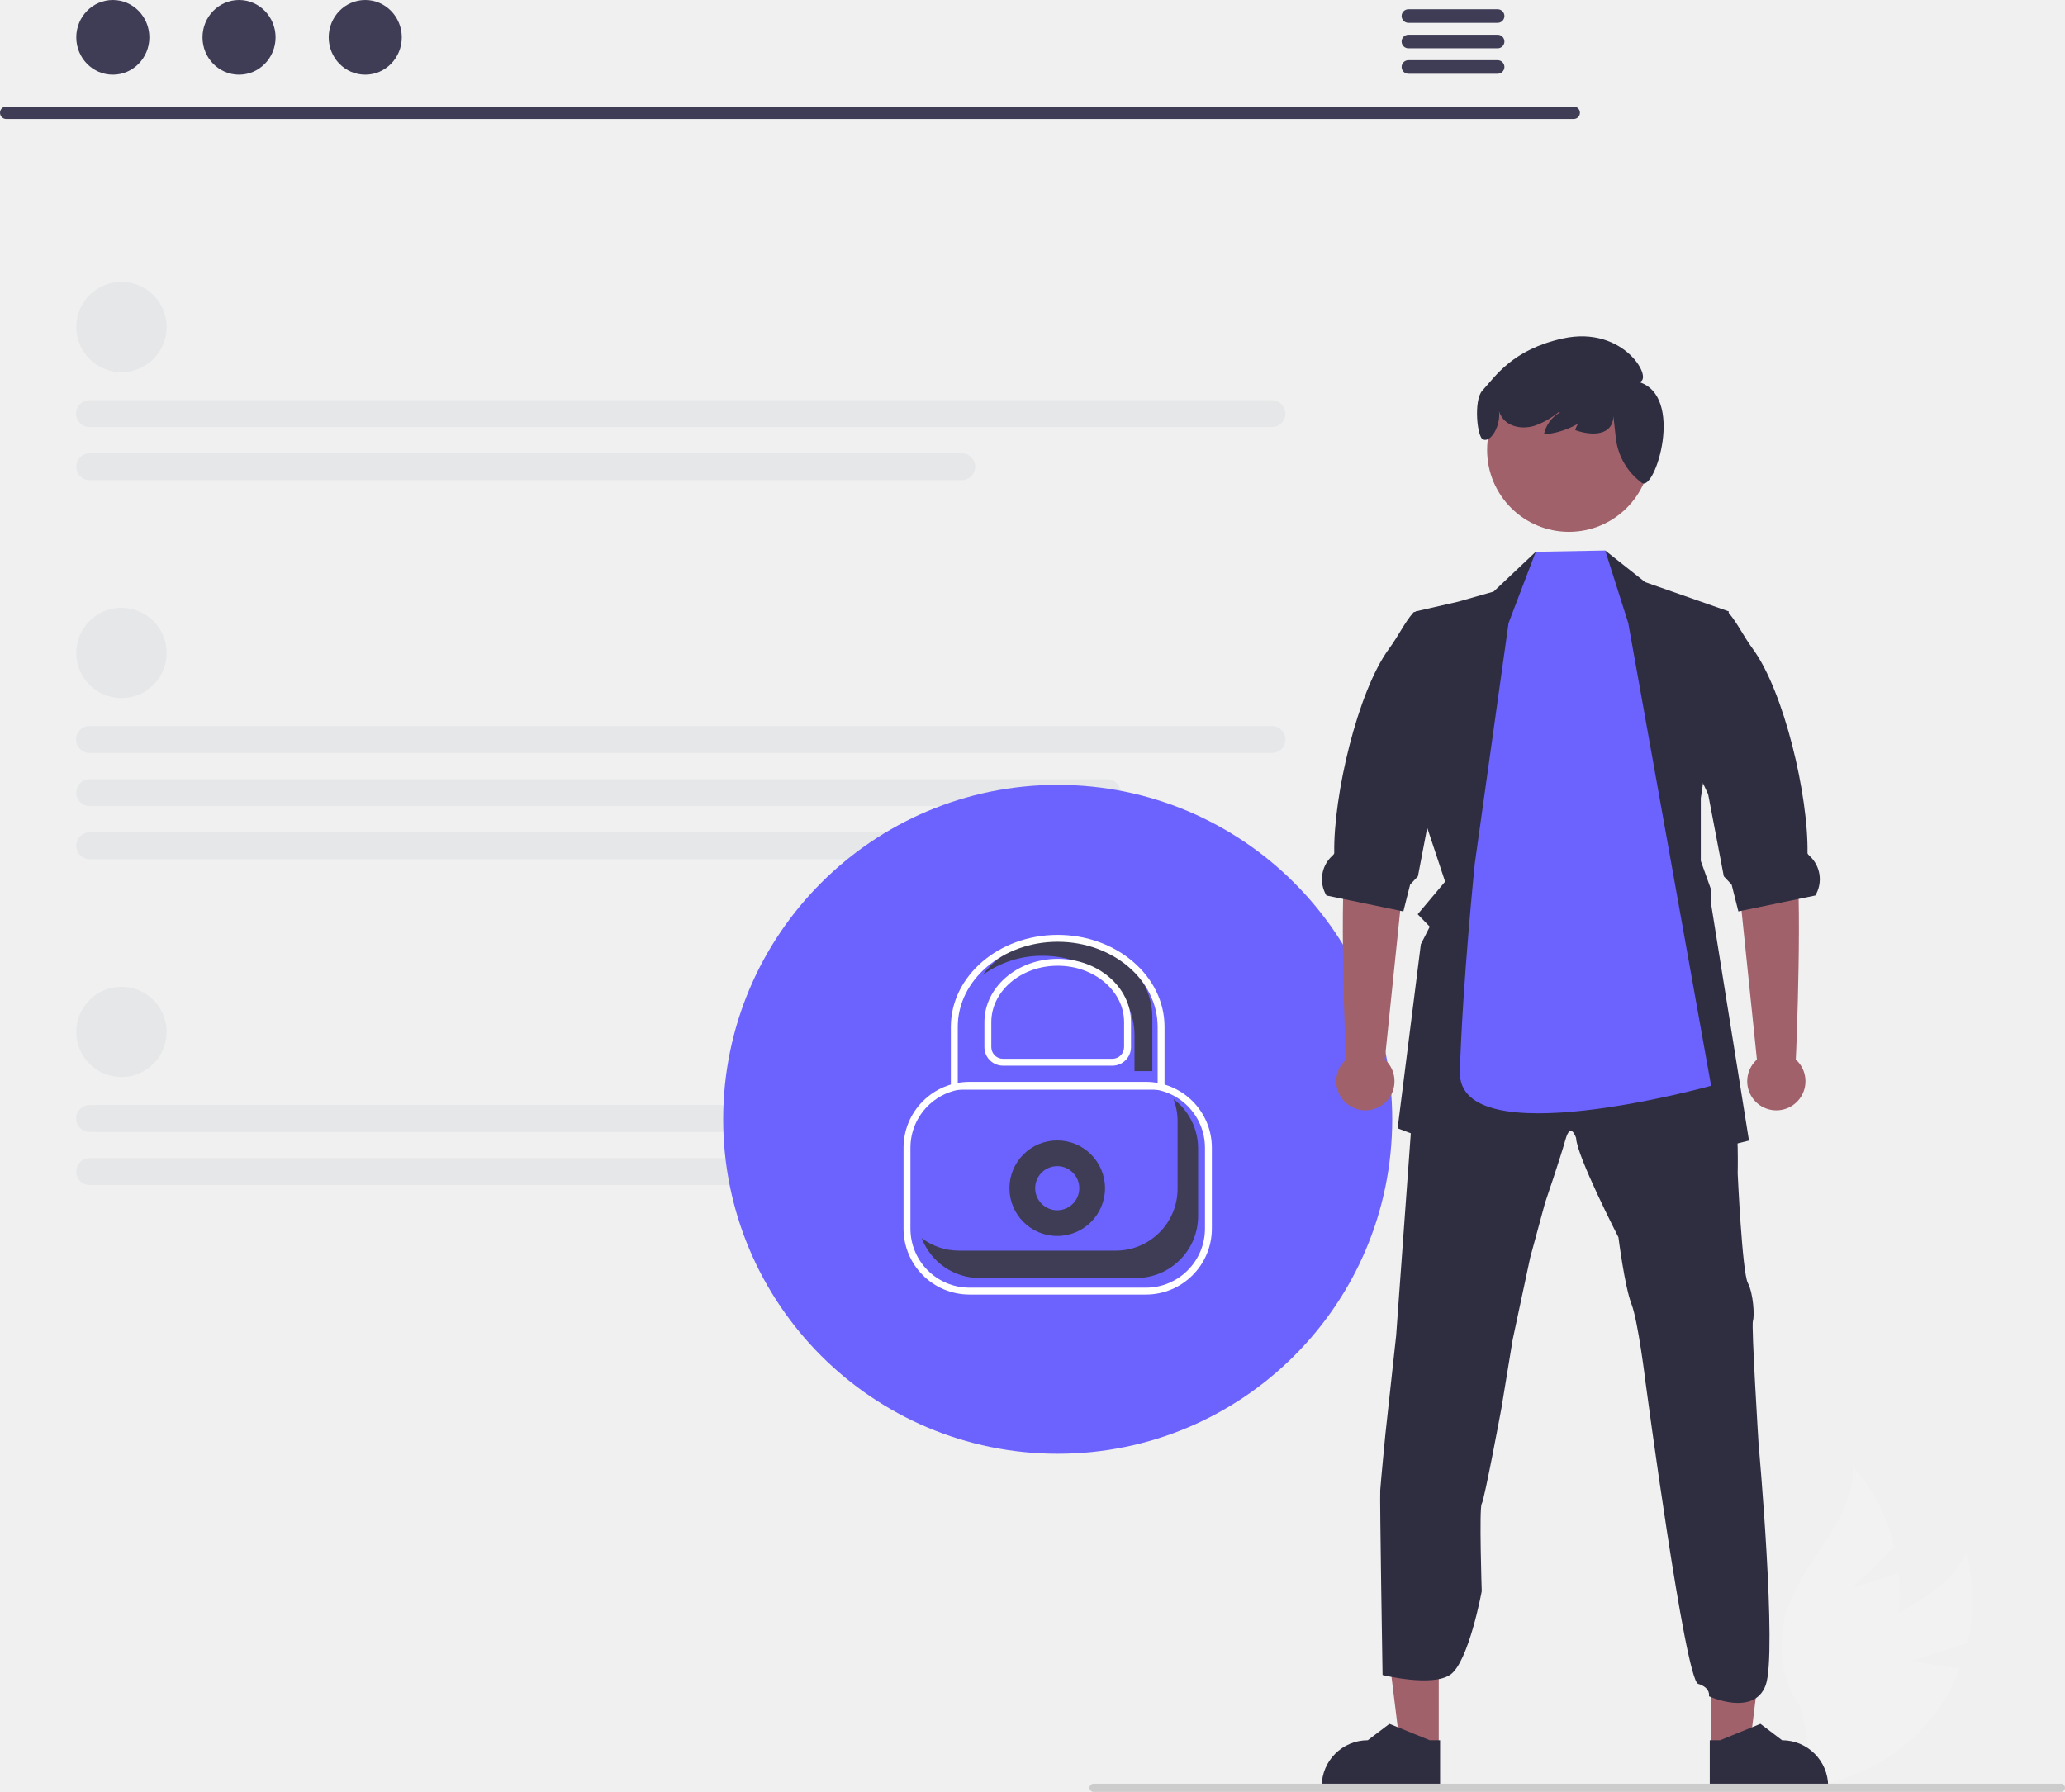
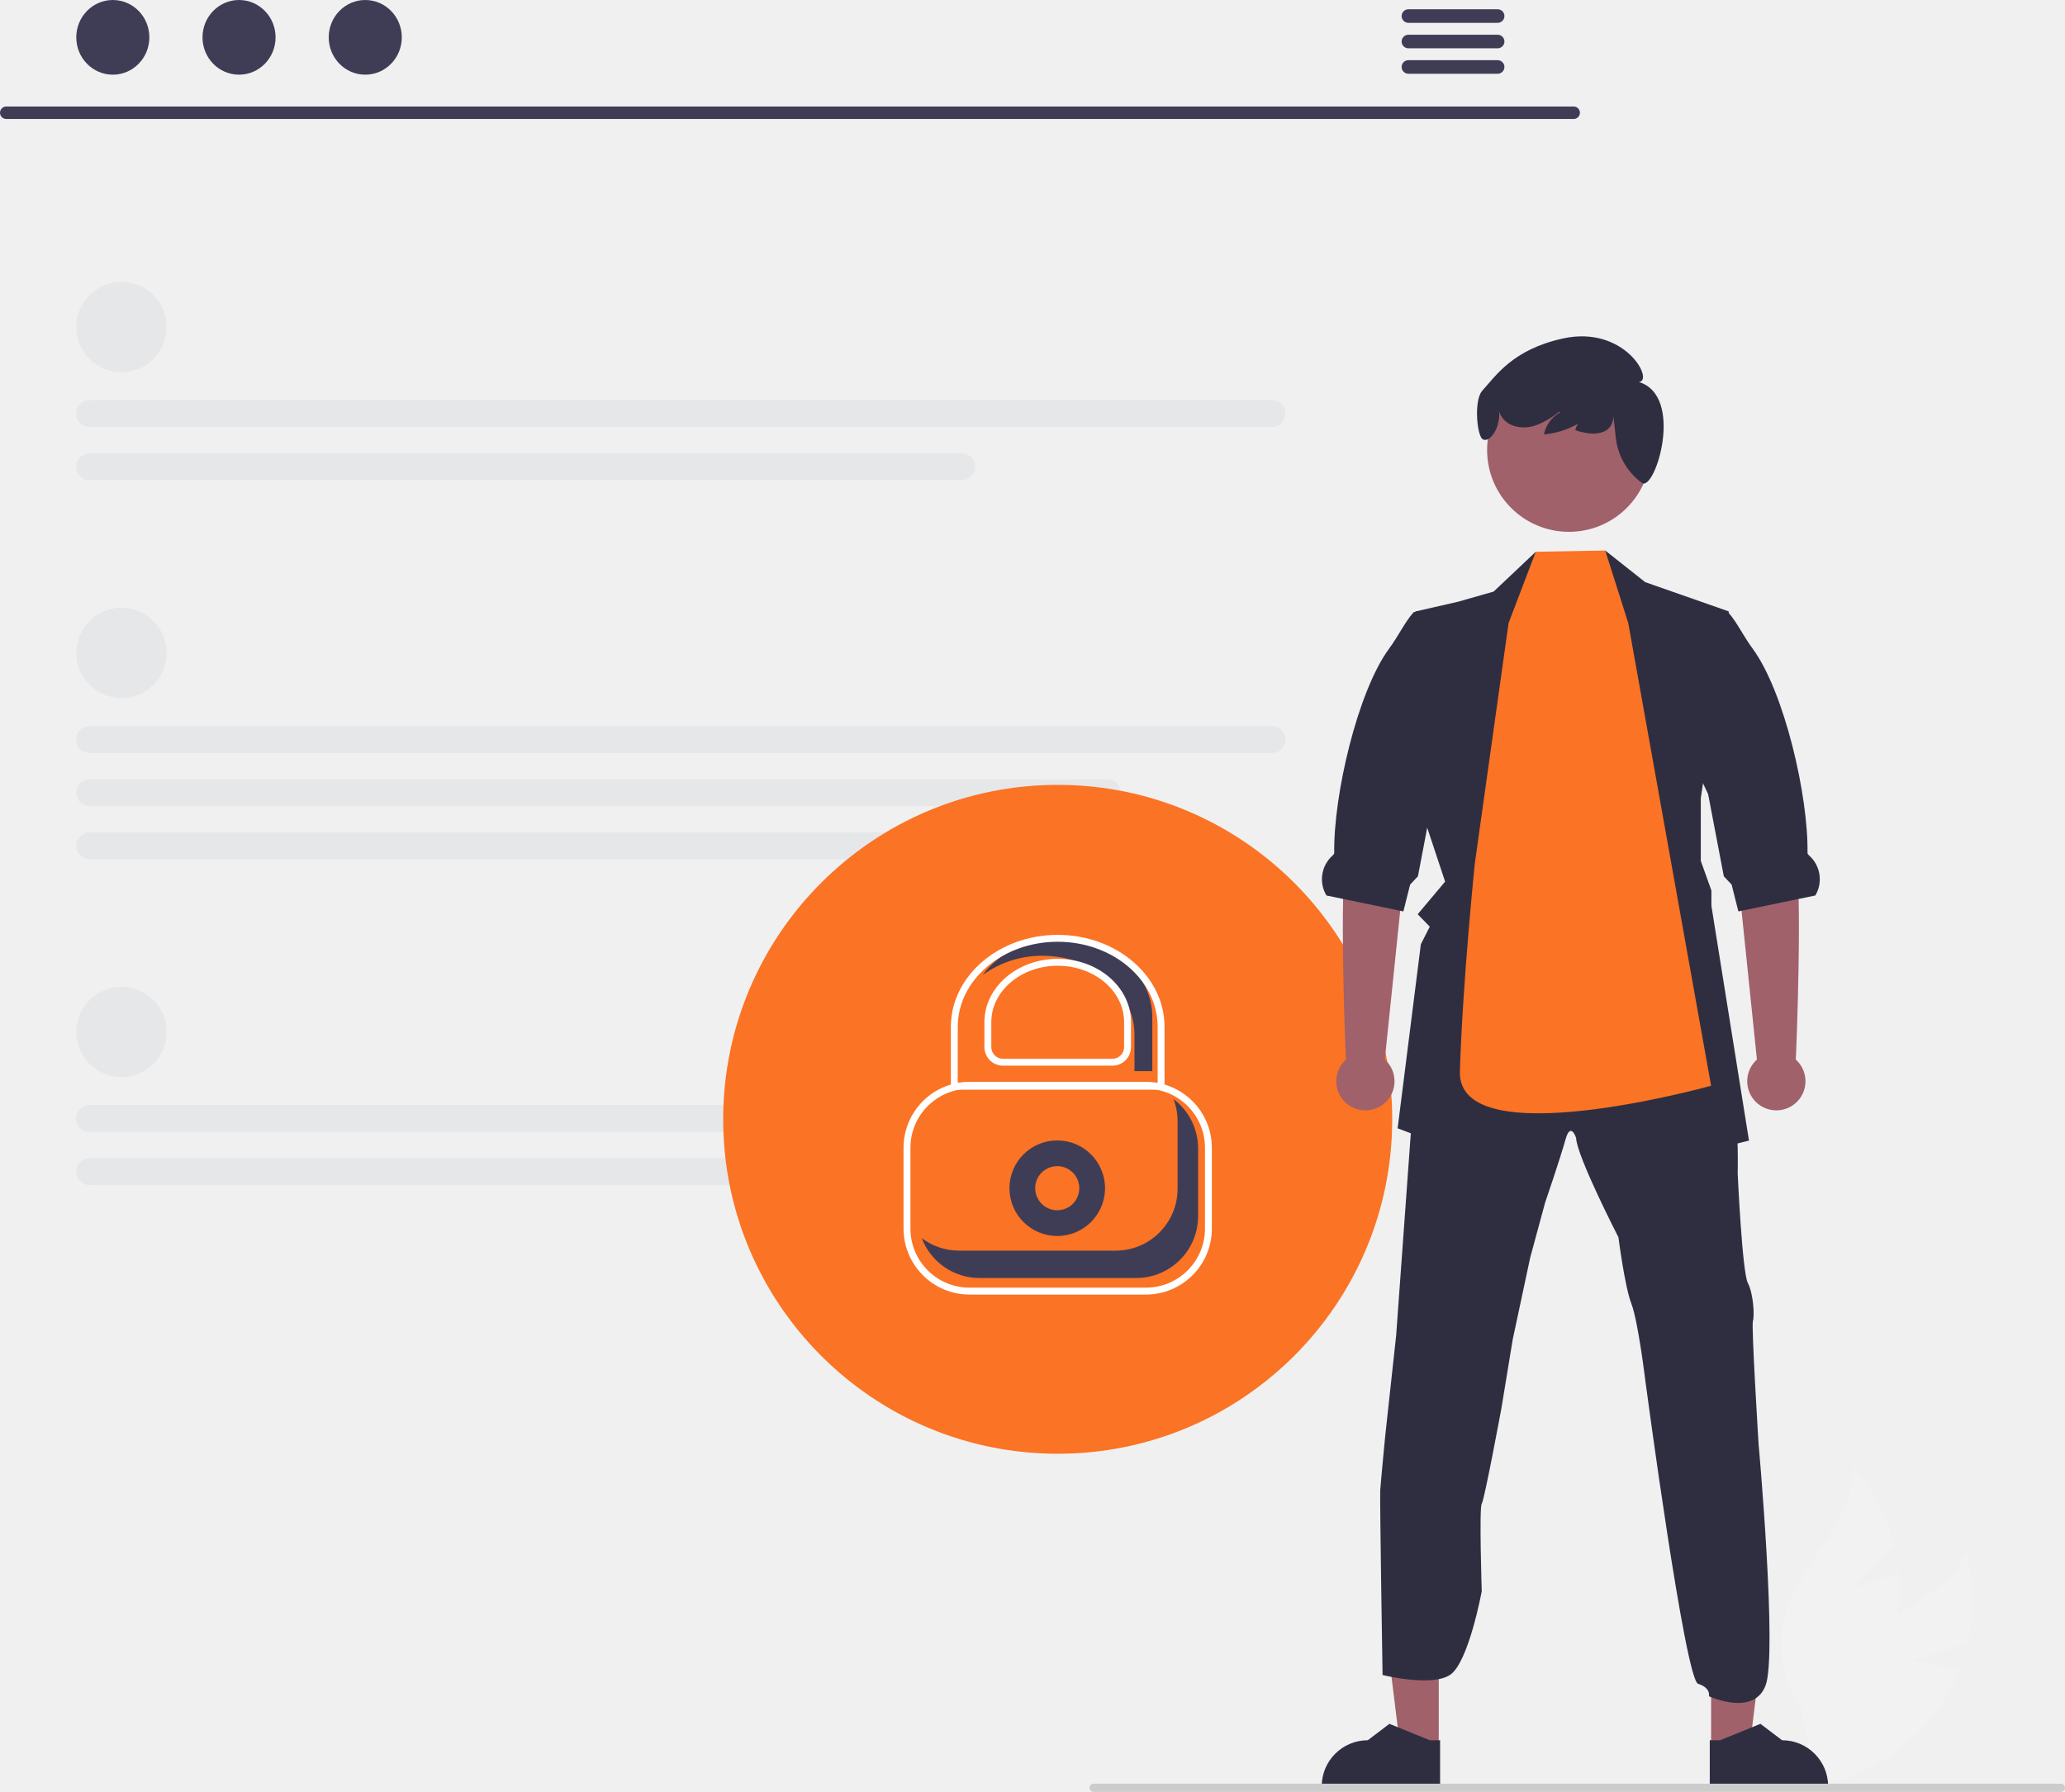
<svg xmlns="http://www.w3.org/2000/svg" data-name="Layer 1" width="598.383" height="519.366" viewBox="0 0 598.383 519.366">
  <path d="M854.374,671.404l16.119-5.113a54.561,54.561,0,0,0-.388-26.249c-6.476,14.399-25.475,17.926-36.3,29.419a32.819,32.819,0,0,0-8.395,27.179l-3.391,11.504a54.994,54.994,0,0,0,40.024-22.767,53.121,53.121,0,0,0,6.224-11.783C861.392,672.906,854.374,671.404,854.374,671.404Z" transform="translate(-300.3448 -190.0594)" fill="#f2f2f2" />
  <path d="M837.15,650.132l12.147-11.765A54.561,54.561,0,0,0,837.242,615.046c.625,15.775-14.806,27.406-19.369,42.52a32.819,32.819,0,0,0,4.607,28.071l2.095,11.809A54.994,54.994,0,0,0,850.245,659.218a53.121,53.121,0,0,0,.316-13.323C844.101,648.345,837.15,650.132,837.15,650.132Z" transform="translate(-300.3448 -190.0594)" fill="#f2f2f2" />
  <path d="M756.405,224.544H302.112a1.807,1.807,0,0,1,0-3.613H756.405a1.807,1.807,0,0,1,0,3.613Z" transform="translate(-300.3448 -190.0594)" fill="#3f3d56" />
  <ellipse cx="32.692" cy="10.823" rx="10.588" ry="10.823" fill="#3f3d56" />
  <ellipse cx="69.267" cy="10.823" rx="10.588" ry="10.823" fill="#3f3d56" />
  <ellipse cx="105.842" cy="10.823" rx="10.588" ry="10.823" fill="#3f3d56" />
  <path d="M734.384,192.742h-25.981a1.968,1.968,0,0,0,0,3.934h25.981a1.968,1.968,0,0,0,0-3.934Z" transform="translate(-300.3448 -190.0594)" fill="#3f3d56" />
  <path d="M734.384,200.126h-25.981a1.968,1.968,0,0,0,0,3.934h25.981a1.968,1.968,0,0,0,0-3.934Z" transform="translate(-300.3448 -190.0594)" fill="#3f3d56" />
  <path d="M734.384,207.501h-25.981a1.968,1.968,0,0,0,0,3.934h25.981a1.968,1.968,0,0,0,0-3.934Z" transform="translate(-300.3448 -190.0594)" fill="#3f3d56" />
  <circle cx="35.193" cy="94.795" r="13.089" fill="#e6e7e8" />
  <path d="M668.861,313.839H326.347a3.898,3.898,0,1,1,0-7.795h342.514a3.898,3.898,0,1,1,0,7.795Z" transform="translate(-300.3448 -190.0594)" fill="#e6e7e8" />
  <path d="M579.03,329.241H326.347a3.898,3.898,0,0,1,0-7.796H579.03a3.898,3.898,0,1,1,0,7.796Z" transform="translate(-300.3448 -190.0594)" fill="#e6e7e8" />
  <circle cx="35.193" cy="299.1" r="13.089" fill="#e6e7e8" />
  <path d="M668.861,518.144H326.347a3.898,3.898,0,1,1,0-7.795h342.514a4.359,4.359,0,0,1,4.114,4.198A3.849,3.849,0,0,1,668.861,518.144Z" transform="translate(-300.3448 -190.0594)" fill="#e6e7e8" />
  <path d="M579.03,533.546H326.347a3.898,3.898,0,0,1,0-7.796H579.03a3.898,3.898,0,1,1,0,7.796Z" transform="translate(-300.3448 -190.0594)" fill="#e6e7e8" />
  <circle cx="35.193" cy="189.247" r="13.089" fill="#e6e7e8" />
  <path d="M668.861,408.29H326.347a3.898,3.898,0,1,1,0-7.795h342.514a3.898,3.898,0,1,1,0,7.795Z" transform="translate(-300.3448 -190.0594)" fill="#e6e7e8" />
  <path d="M621.163,423.692H326.347a3.898,3.898,0,0,1,0-7.796H621.163a3.898,3.898,0,0,1,0,7.796Z" transform="translate(-300.3448 -190.0594)" fill="#e6e7e8" />
  <path d="M601.153,439.094H326.347a3.898,3.898,0,0,1,0-7.796H601.153a3.898,3.898,0,1,1,0,7.796Z" transform="translate(-300.3448 -190.0594)" fill="#e6e7e8" />
-   <circle cx="306.495" cy="324.421" r="96.934" fill="#6c63ff" />
+   <circle cx="306.495" cy="324.421" r="96.934" fill="#fb7324" />
  <circle cx="306.361" cy="344.393" r="13.848" fill="#3f3d56" />
-   <circle cx="306.361" cy="344.393" r="6.391" fill="#6c63ff" />
+   <circle cx="306.361" cy="344.393" r="6.391" fill="#fb7324" />
  <path d="M632.412,565.278h-51.144a19.123,19.123,0,0,1-19.102-19.101V522.728a19.123,19.123,0,0,1,19.102-19.102h51.144a19.123,19.123,0,0,1,19.101,19.102v23.449A19.122,19.122,0,0,1,632.412,565.278Zm-51.144-59.651a17.121,17.121,0,0,0-17.102,17.102v23.449A17.12,17.12,0,0,0,581.268,563.278h51.144a17.12,17.12,0,0,0,17.101-17.101V522.728a17.121,17.121,0,0,0-17.101-17.102Z" transform="translate(-300.3448 -190.0594)" fill="#fff" />
  <path d="M578.238,552.549h45.395a17.943,17.943,0,0,0,17.943-17.943V514.983a17.863,17.863,0,0,0-1.184-6.365,17.895,17.895,0,0,1,7.131,14.295v19.624a17.943,17.943,0,0,1-17.943,17.943H584.186a17.933,17.933,0,0,1-16.759-11.577A17.84,17.84,0,0,0,578.238,552.549Z" transform="translate(-300.3448 -190.0594)" fill="#3f3d56" />
  <polygon points="416.909 506.542 405.755 506.541 400.448 463.514 416.912 463.515 416.909 506.542" fill="#a0616a" />
  <path d="M717.647,708.238l-34.303-.001v-.434a13.352,13.352,0,0,1,13.352-13.351h.001l6.266-4.754,11.691,4.754,2.994 0Z" transform="translate(-300.3448 -190.0594)" fill="#2f2e41" />
  <polygon points="495.838 506.542 506.993 506.541 512.3 463.514 495.836 463.515 495.838 506.542" fill="#a0616a" />
  <path d="M795.79,708.238l34.303-.001v-.434a13.352,13.352,0,0,0-13.352-13.351h-.001l-6.266-4.754L798.784,694.452l-2.994 0Z" transform="translate(-300.3448 -190.0594)" fill="#2f2e41" />
  <path d="M700.302,621.955c.165-2.455,1.475-16.033,1.475-16.033l3.138-28.795,5.53-76.328.361-4.997,28.967-5.561,19.798-9.491,23.531,7.522,18.323,6.871s.031,2.941.173,6.495c.188,4.651.518,10.354,1.302,11.836,1.31,2.62.98,16.684.98,16.684s1.302,28.614,2.941,31.752,1.969,9.671,1.475,10.981,1.639,35.674,1.639,35.674,5.476,60.811,2.04,69.98-16.418,3.163-16.418,3.163.627-2.447-3.138-3.6-15.233-87.38-15.233-87.38-2.133-17.68-4.094-22.747-3.765-19.304-3.765-19.304-12.111-23.563-12.268-28.802c0,0-1.584-4.902-3.083.494s-5.914,18.323-5.914,18.323l-4.306,15.876L738.69,578.289l-3.279,19.97s-4.91,26.504-5.695,27.649,0,25.359,0,25.359-3.796,20.621-9.162,24.222-19.58.057-19.58.057S700.137,624.411,700.302,621.955Z" transform="translate(-300.3448 -190.0594)" fill="#2f2e41" />
  <polygon points="412.315 236.13 418.755 255.528 410.809 264.987 414.308 268.588 411.727 273.678 404.997 327.032 441.894 341.025 454.319 325.447 464.116 341.025 506.81 330.593 495.922 262.556 495.922 258.108 492.848 249.519 492.848 231.337 500.966 177.215 476.736 168.728 465.151 159.559 461.402 172.454 445.44 169.615 445.024 159.927 432.811 171.466 422.527 174.399 410.213 177.215 408.644 181.137 411.781 180.353 411.272 231.377 412.315 236.13" fill="#2f2e41" />
  <path d="M701.631,497.164l6.197-59.982,1.636-24.687L692.119,409.359s.687,17.652-1.585,27.611c-2.242,9.828-.297,58.877-.159,60.188a8.439,8.439,0,1,0,11.256.005Z" transform="translate(-300.3448 -190.0594)" fill="#a0616a" />
  <path d="M684.713,449.611l4.824.996,16.55,3.428.918.188,1.953-7.765,2.267-2.416,4.314-22.606.227-1.177,6.518-13.931,4.51-41.87-16.77,3.012c-.086.086-.165.18-.243.275-2.408,2.73-4.126,6.526-6.934,10.346-9.138,12.432-16.15,42.639-15.875,59.189.008.267-.267.557-.596.855A9.18,9.18,0,0,0,684.713,449.611Z" transform="translate(-300.3448 -190.0594)" fill="#2f2e41" />
  <path d="M809.453,497.164l-6.197-59.982-1.636-24.687,17.345-3.136s-.687,17.652,1.585,27.611c2.242,9.828.297,58.877.159,60.188a8.439,8.439,0,1,1-11.256.005Z" transform="translate(-300.3448 -190.0594)" fill="#a0616a" />
  <path d="M826.372,449.611l-4.824.996-16.55,3.428-.918.188-1.953-7.765-2.267-2.416L795.545,421.436l-.227-1.177-6.518-13.931,1.49-41.87,10.77,3.012c.086.086.165.18.243.275,2.408,2.73,4.126,6.526,6.934,10.346,9.138,12.432,16.15,42.639,15.875,59.189-.008.267.267.557.596.855A9.18,9.18,0,0,1,826.372,449.611Z" transform="translate(-300.3448 -190.0594)" fill="#2f2e41" />
-   <path d="M737.489,370.654l7.88-20.667,20.127-.369,6.679,21.036,24.006,134.104s-73.544,20.481-72.798-4.138c.784-25.885,4.323-60.268,4.323-60.268Z" transform="translate(-300.3448 -190.0594)" fill="#6c63ff" />
+   <path d="M737.489,370.654l7.88-20.667,20.127-.369,6.679,21.036,24.006,134.104s-73.544,20.481-72.798-4.138c.784-25.885,4.323-60.268,4.323-60.268Z" transform="translate(-300.3448 -190.0594)" fill="#fb7324" />
  <circle cx="454.637" cy="130.437" r="23.71" fill="#a0616a" />
  <path d="M729.874,303.296c3.86-4.201,8.688-11.892,23.312-15.121,18.07-3.991,26.609,12.334,22.052,12.601,13.325,4.035,4.765,31.611.945,29.298A1.125,1.125,0,0,1,776.089,330,18.77,18.77,0,0,1,768.592,317.193l-.725-6.525c-.104,5.309-5.53,6.012-11.074,4.056a6.955,6.955,0,0,1,4.914-4.838,23.786,23.786,0,0,1-13.971,6.079,9.511,9.511,0,0,1,4.625-6.364l-.219-.215a22.85,22.85,0,0,1-7.33,4.15c-3.056.876-6.718.402-8.812-1.99a6.5,6.5,0,0,1-1.252-2.254c.453,4.205-2.368,9.004-4.558,8.18C728.367,317.118,727.304,306.093,729.874,303.296Z" transform="translate(-300.3448 -190.0594)" fill="#2f2e41" />
  <path d="M898.727,708.235a1.186,1.186,0,0,1-1.19,1.19h-280.29a1.19,1.19,0,0,1,0-2.38h280.29A1.187,1.187,0,0,1,898.727,708.235Z" transform="translate(-300.3448 -190.0594)" fill="#ccc" />
  <path d="M607.627,461.922c-9.481,0-17.815,4.292-22.533,10.735a29.121,29.121,0,0,1,17.373-5.574c14.682,0,26.626,10.284,26.626,22.925v10.508h5.16v-15.668C634.253,472.206,622.308,461.922,607.627,461.922Z" transform="translate(-300.3448 -190.0594)" fill="#3f3d56" />
  <path d="M637.798,505.893h-61.918V487.675c0-14.698,13.888-26.656,30.959-26.656s30.959,11.958,30.959,26.656Zm-59.918-2h57.918V487.675c0-13.596-12.991-24.656-28.959-24.656s-28.959,11.061-28.959,24.656Z" transform="translate(-300.3448 -190.0594)" fill="#fff" />
  <path d="M622.697,498.938H590.982a5.388,5.388,0,0,1-5.381-5.382v-7.25c0-10.108,9.528-18.332,21.239-18.332s21.239,8.224,21.239,18.332v7.25A5.388,5.388,0,0,1,622.697,498.938Zm-15.857-28.964c-10.608,0-19.239,7.326-19.239,16.332v7.25a3.385,3.385,0,0,0,3.381,3.382h31.715a3.385,3.385,0,0,0,3.381-3.382v-7.25C626.078,477.3,617.448,469.974,606.839,469.974Z" transform="translate(-300.3448 -190.0594)" fill="#fff" />
</svg>
